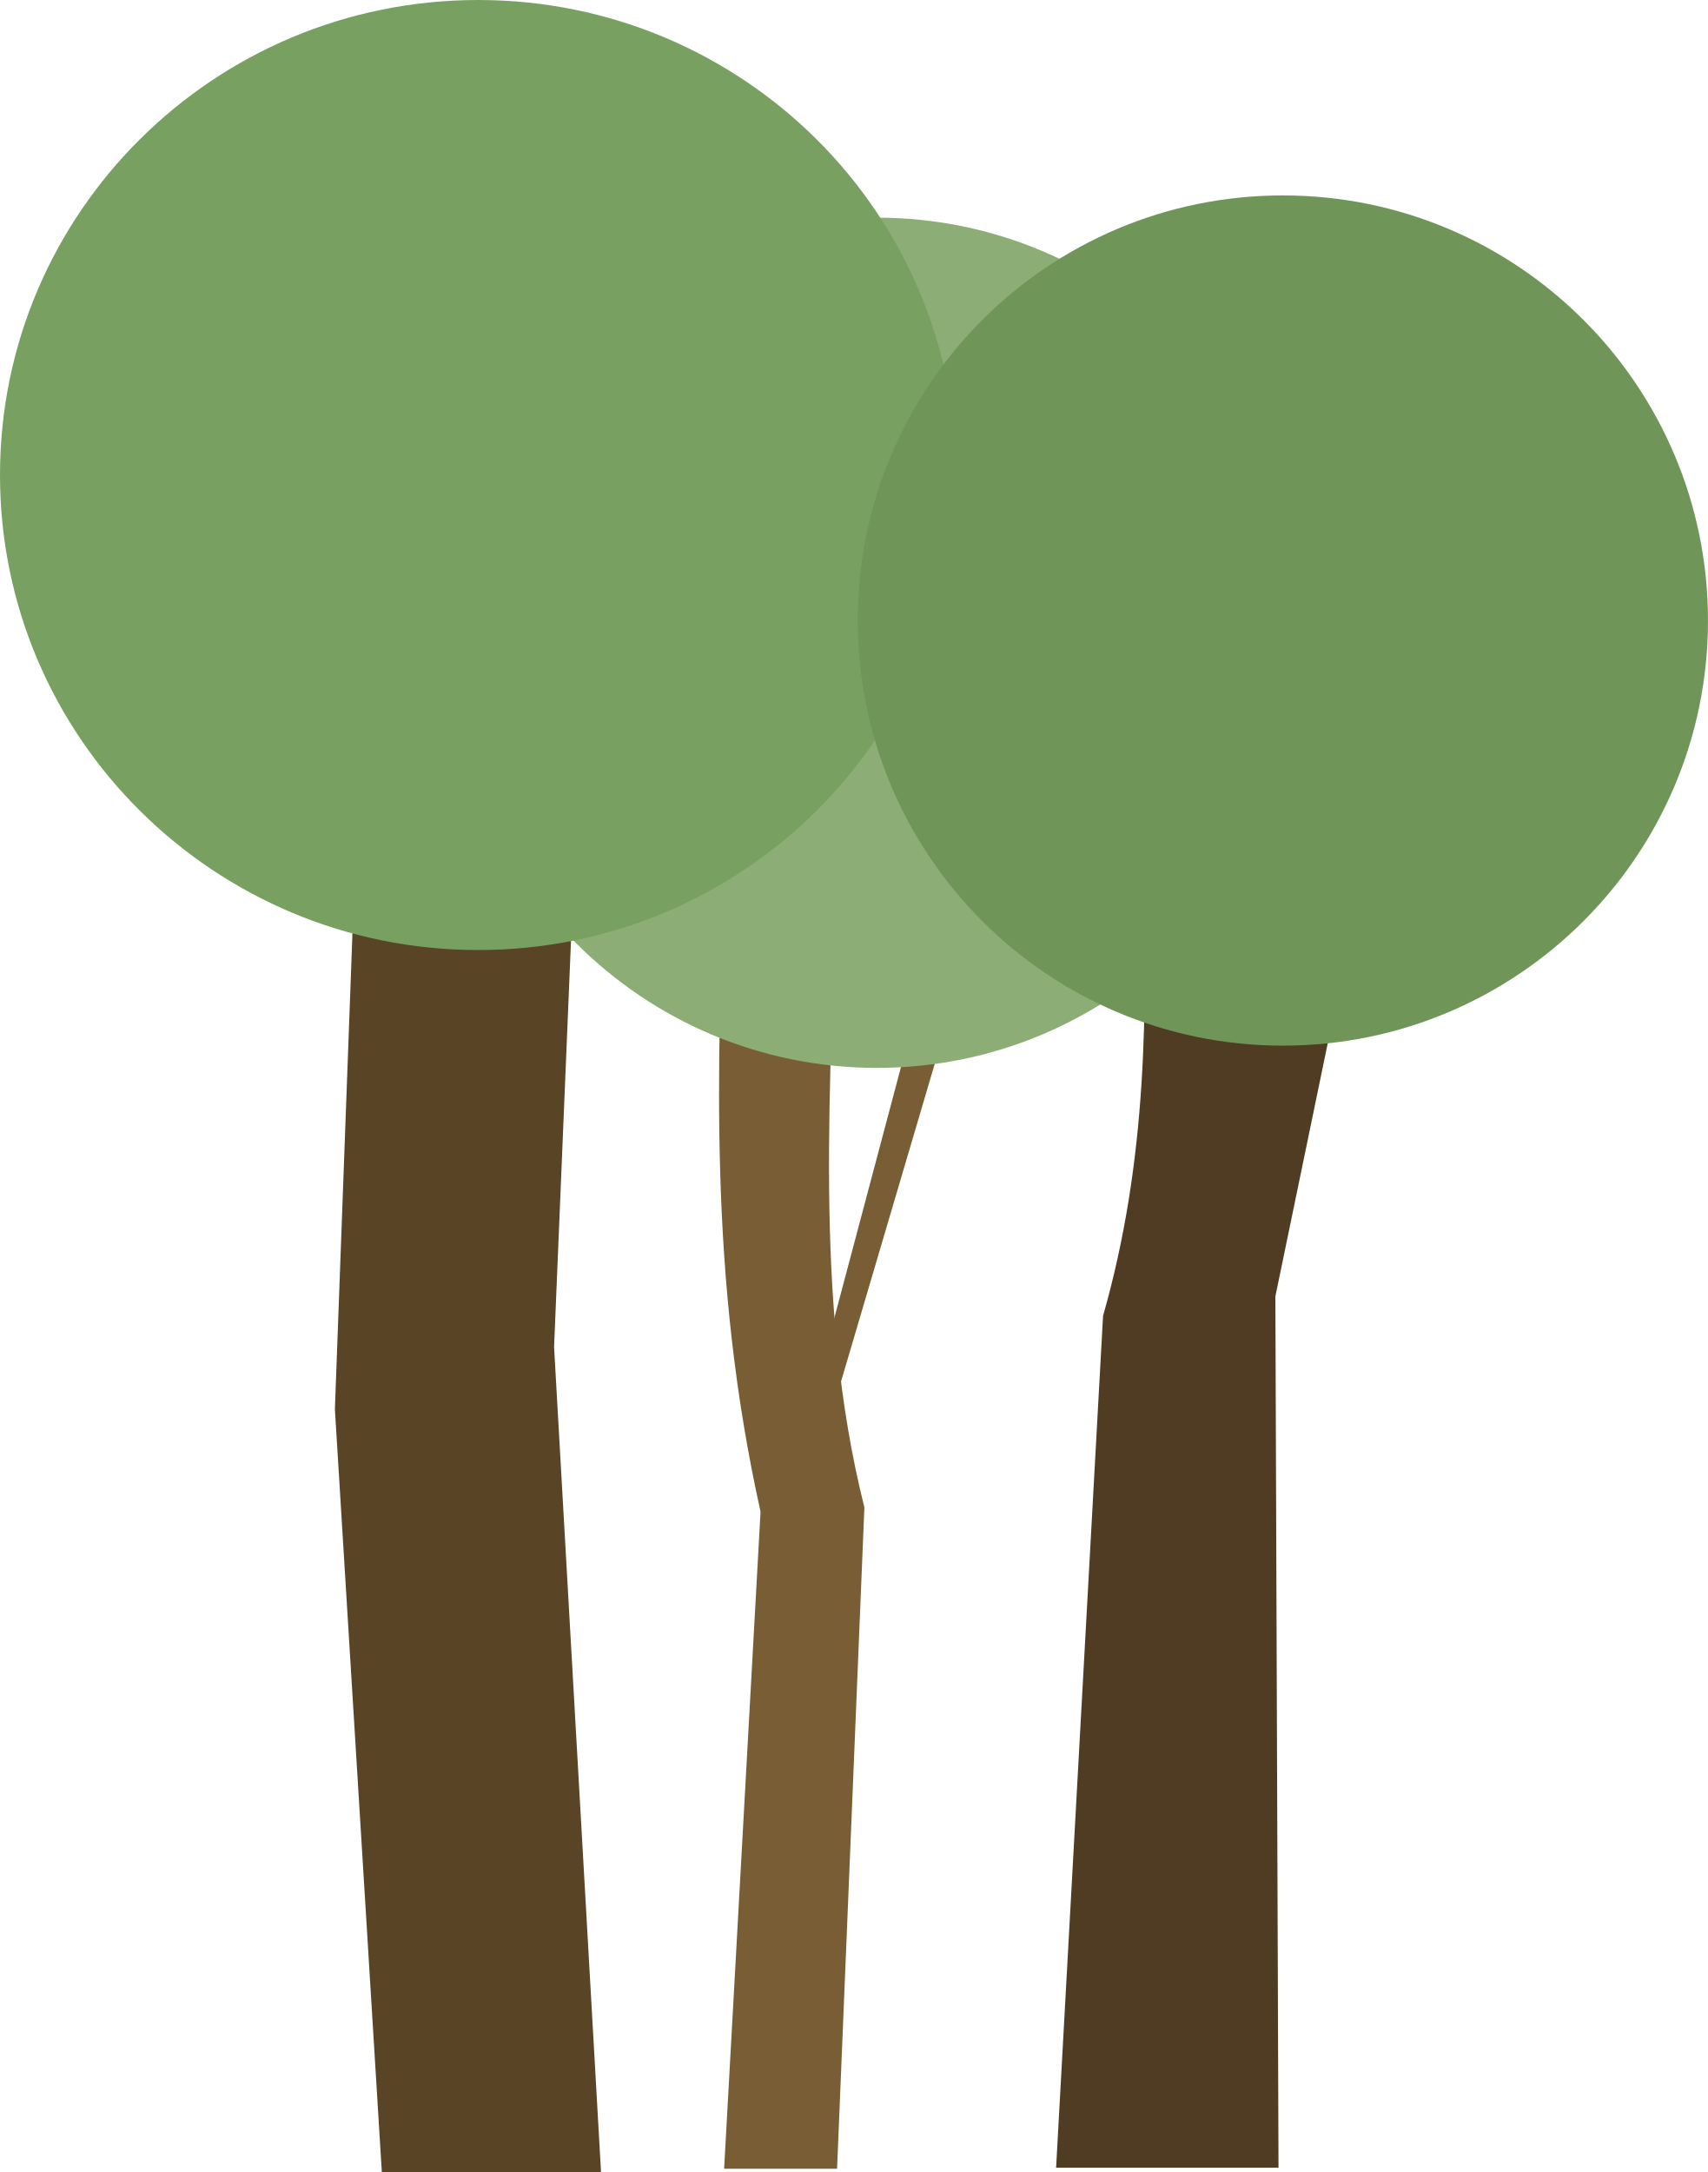
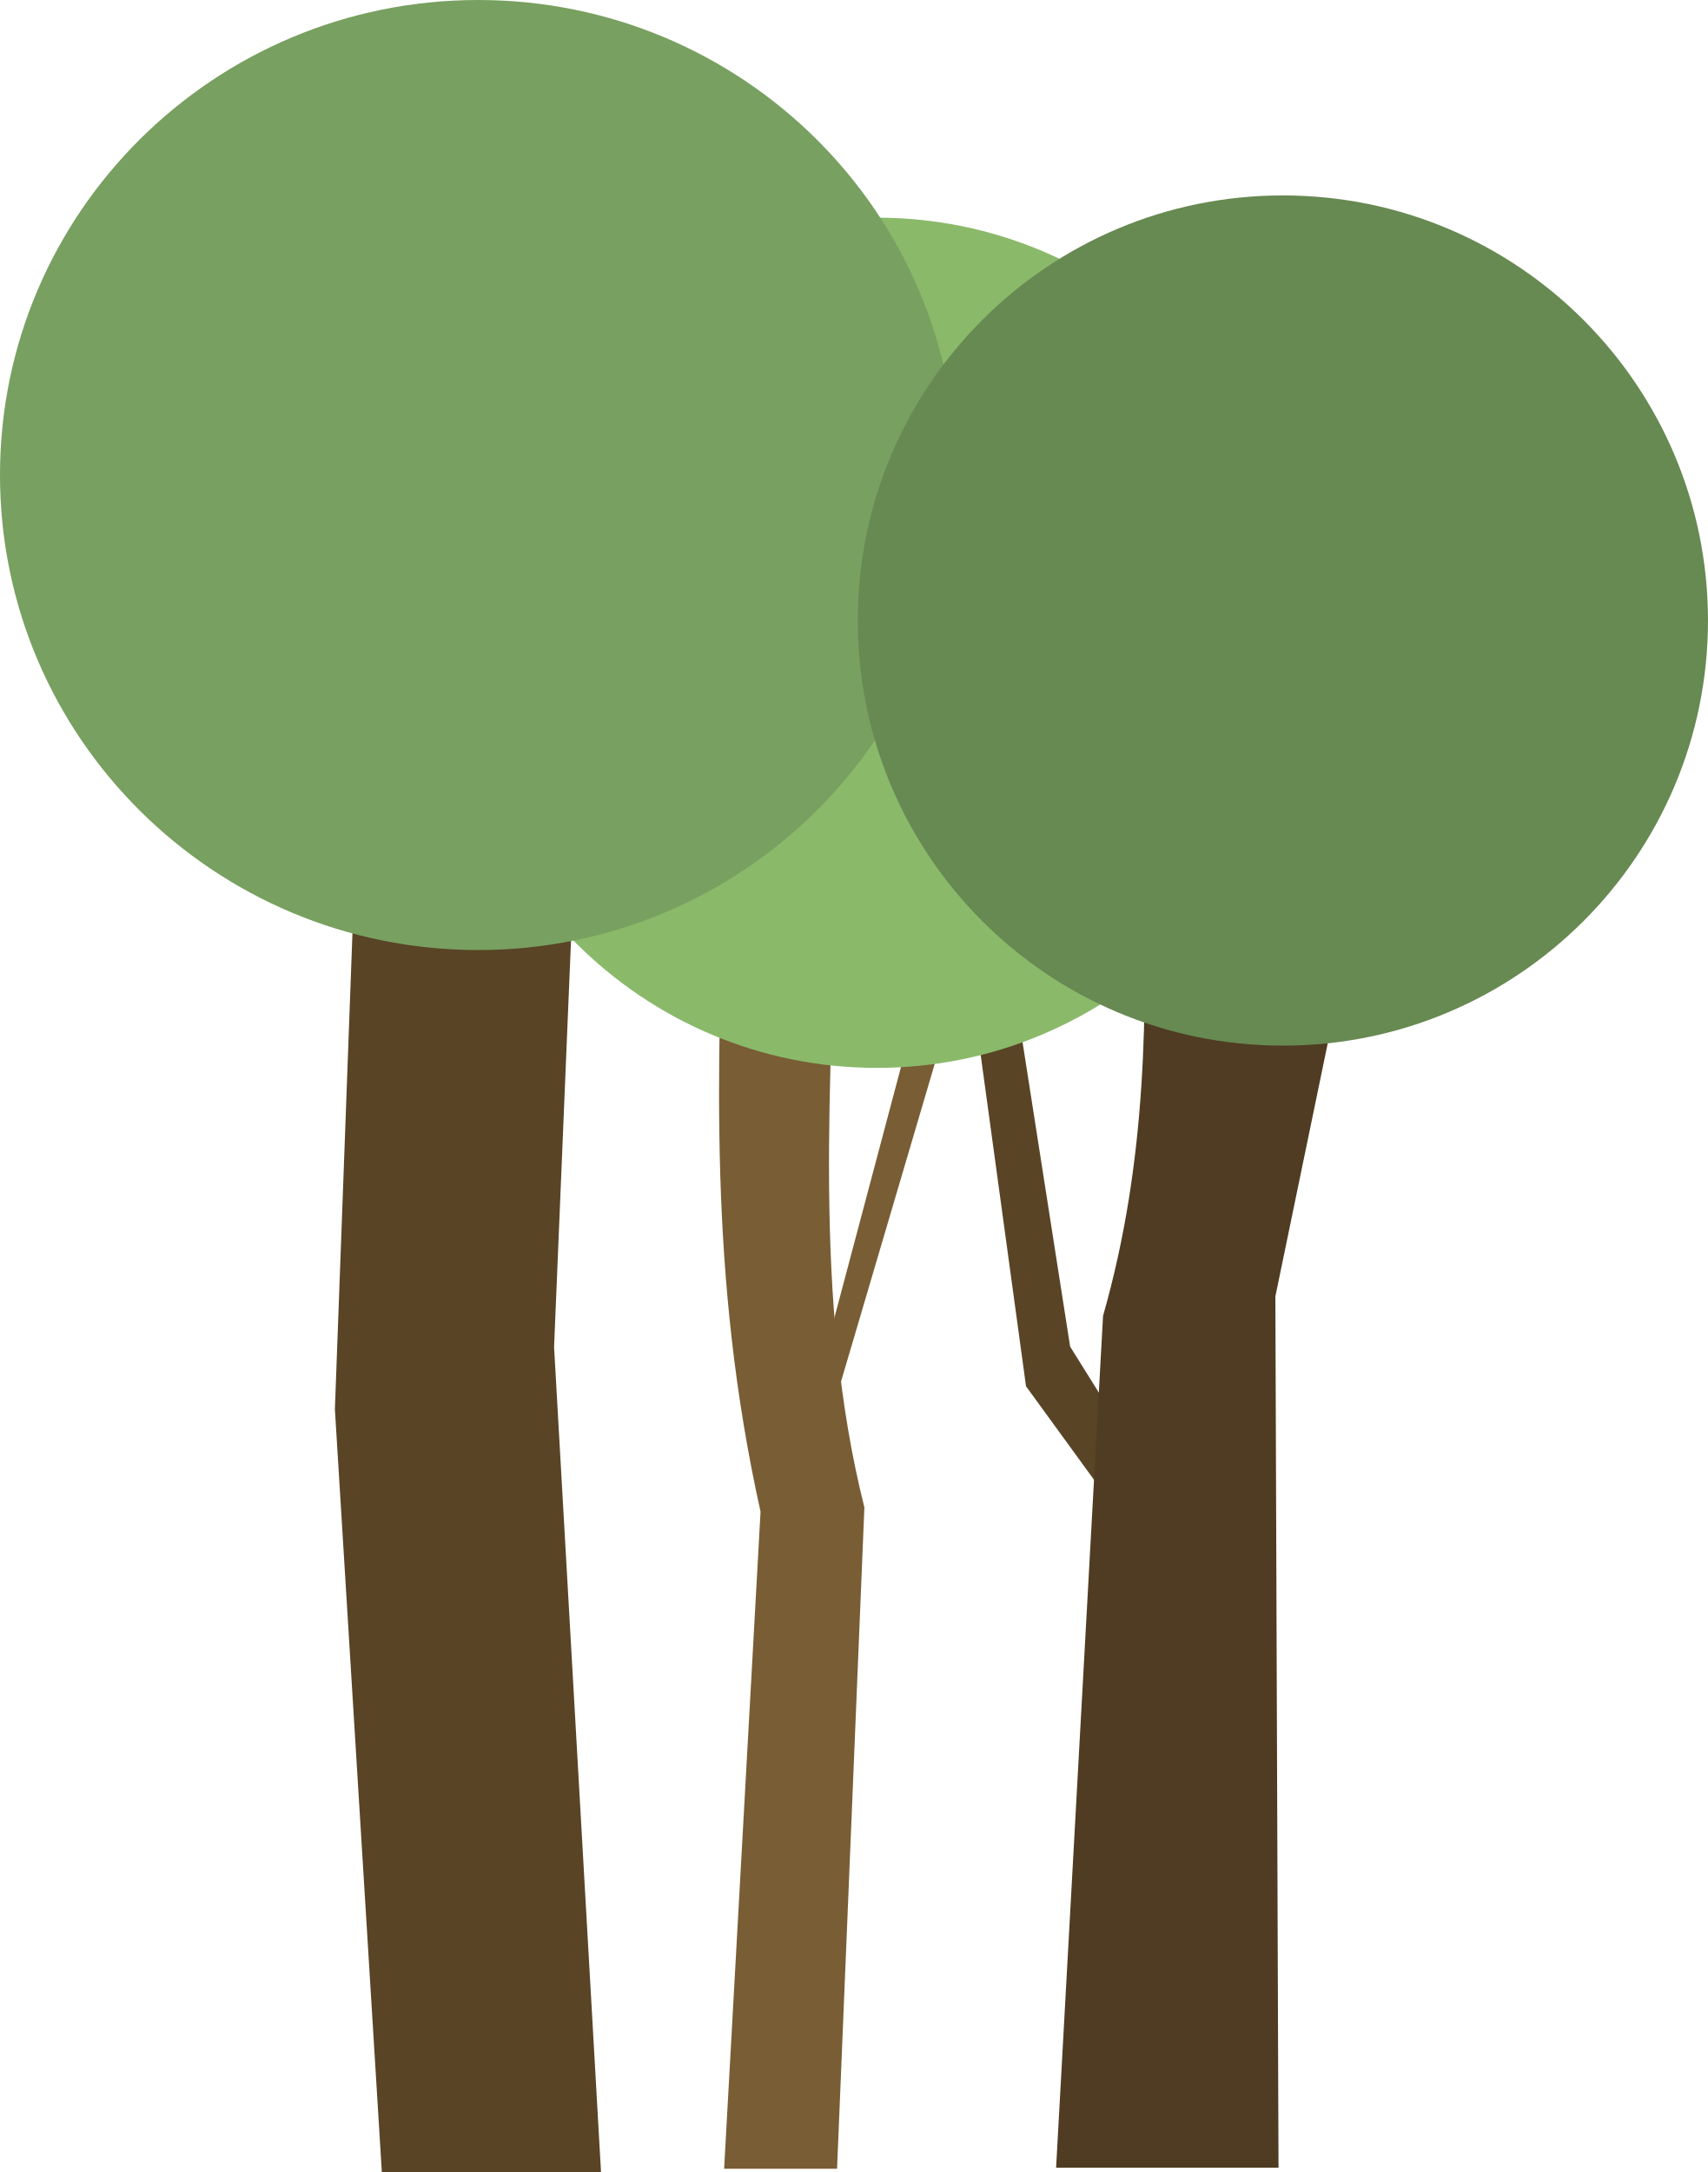
<svg xmlns="http://www.w3.org/2000/svg" data-height="18" viewBox="0 0 509.417 647.792" width="509.417" height="647.792" version="1.1" id="svg14">
  <defs id="defs18" />
  <path style="fill:#795d34;fill-opacity:1;stroke-width:2" d="m 246.228,402.93 32.648,-122.909 8.642,7.682 -39.369,133.472" id="path1375" />
+   <path style="fill:#594426;fill-opacity:1;stroke-width:2" d="m 296.72,257.944 22.453,143.672 48.754,78.114 -11.469,3.09 -50.44,-69.369 -24.314,-177.69" id="path1375-0" />
  <path id="rect4370-8" style="fill:#795d34;fill-opacity:1;stroke-width:6.502" d="m 215.976,256.736 h 33.686 c -1.657,65.153 -7.383,131.12 8.148,192.836 l -8.148,197.245 H 215.976 L 226.84,450.861 C 211.115,380.1 214.157,318.724 215.976,256.736 Z" />
  <path id="rect4370-4" style="fill:#594426;stroke-width:6.502" d="m 105.883,257.711 h 65.374 l -6,144.04 14,246.041 H 113.883 L 99.883,420.307 Z" />
-   <circle style="fill:#8cad76;fill-opacity:1;stroke:none;stroke-width:6.502" id="path4040-8" cx="261.529" cy="191.705" r="126.788" />
+   <circle style="fill:#8ab96a;fill-opacity:1;stroke:none;stroke-width:6.502" id="path4040-8" cx="261.529" cy="191.705" r="126.788" />
  <ellipse style="fill:#78a060;fill-opacity:1;stroke:none;stroke-width:6.502" id="path4040-5" cx="142.632" cy="141.672" rx="142.632" ry="141.672" />
  <path id="rect4370-2-2" style="fill:#4f3c22;fill-opacity:1;stroke-width:6.502" d="m 340.992,256.431 h 66.334 l -26.938,130.227 0.938,259.854 h -66.334 l 14,-254.043 c 13.341,-46.828 13.116,-90.816 12,-136.037 z" />
-   <circle style="fill:#709559;fill-opacity:1;stroke:none;stroke-width:6.502" id="path4040-0-9" cx="382.629" cy="185.072" r="126.788" />
+   <circle style="fill:#678952;fill-opacity:1;stroke:none;stroke-width:6.502" id="path4040-0-9" cx="382.629" cy="185.072" r="126.788" />
</svg>
